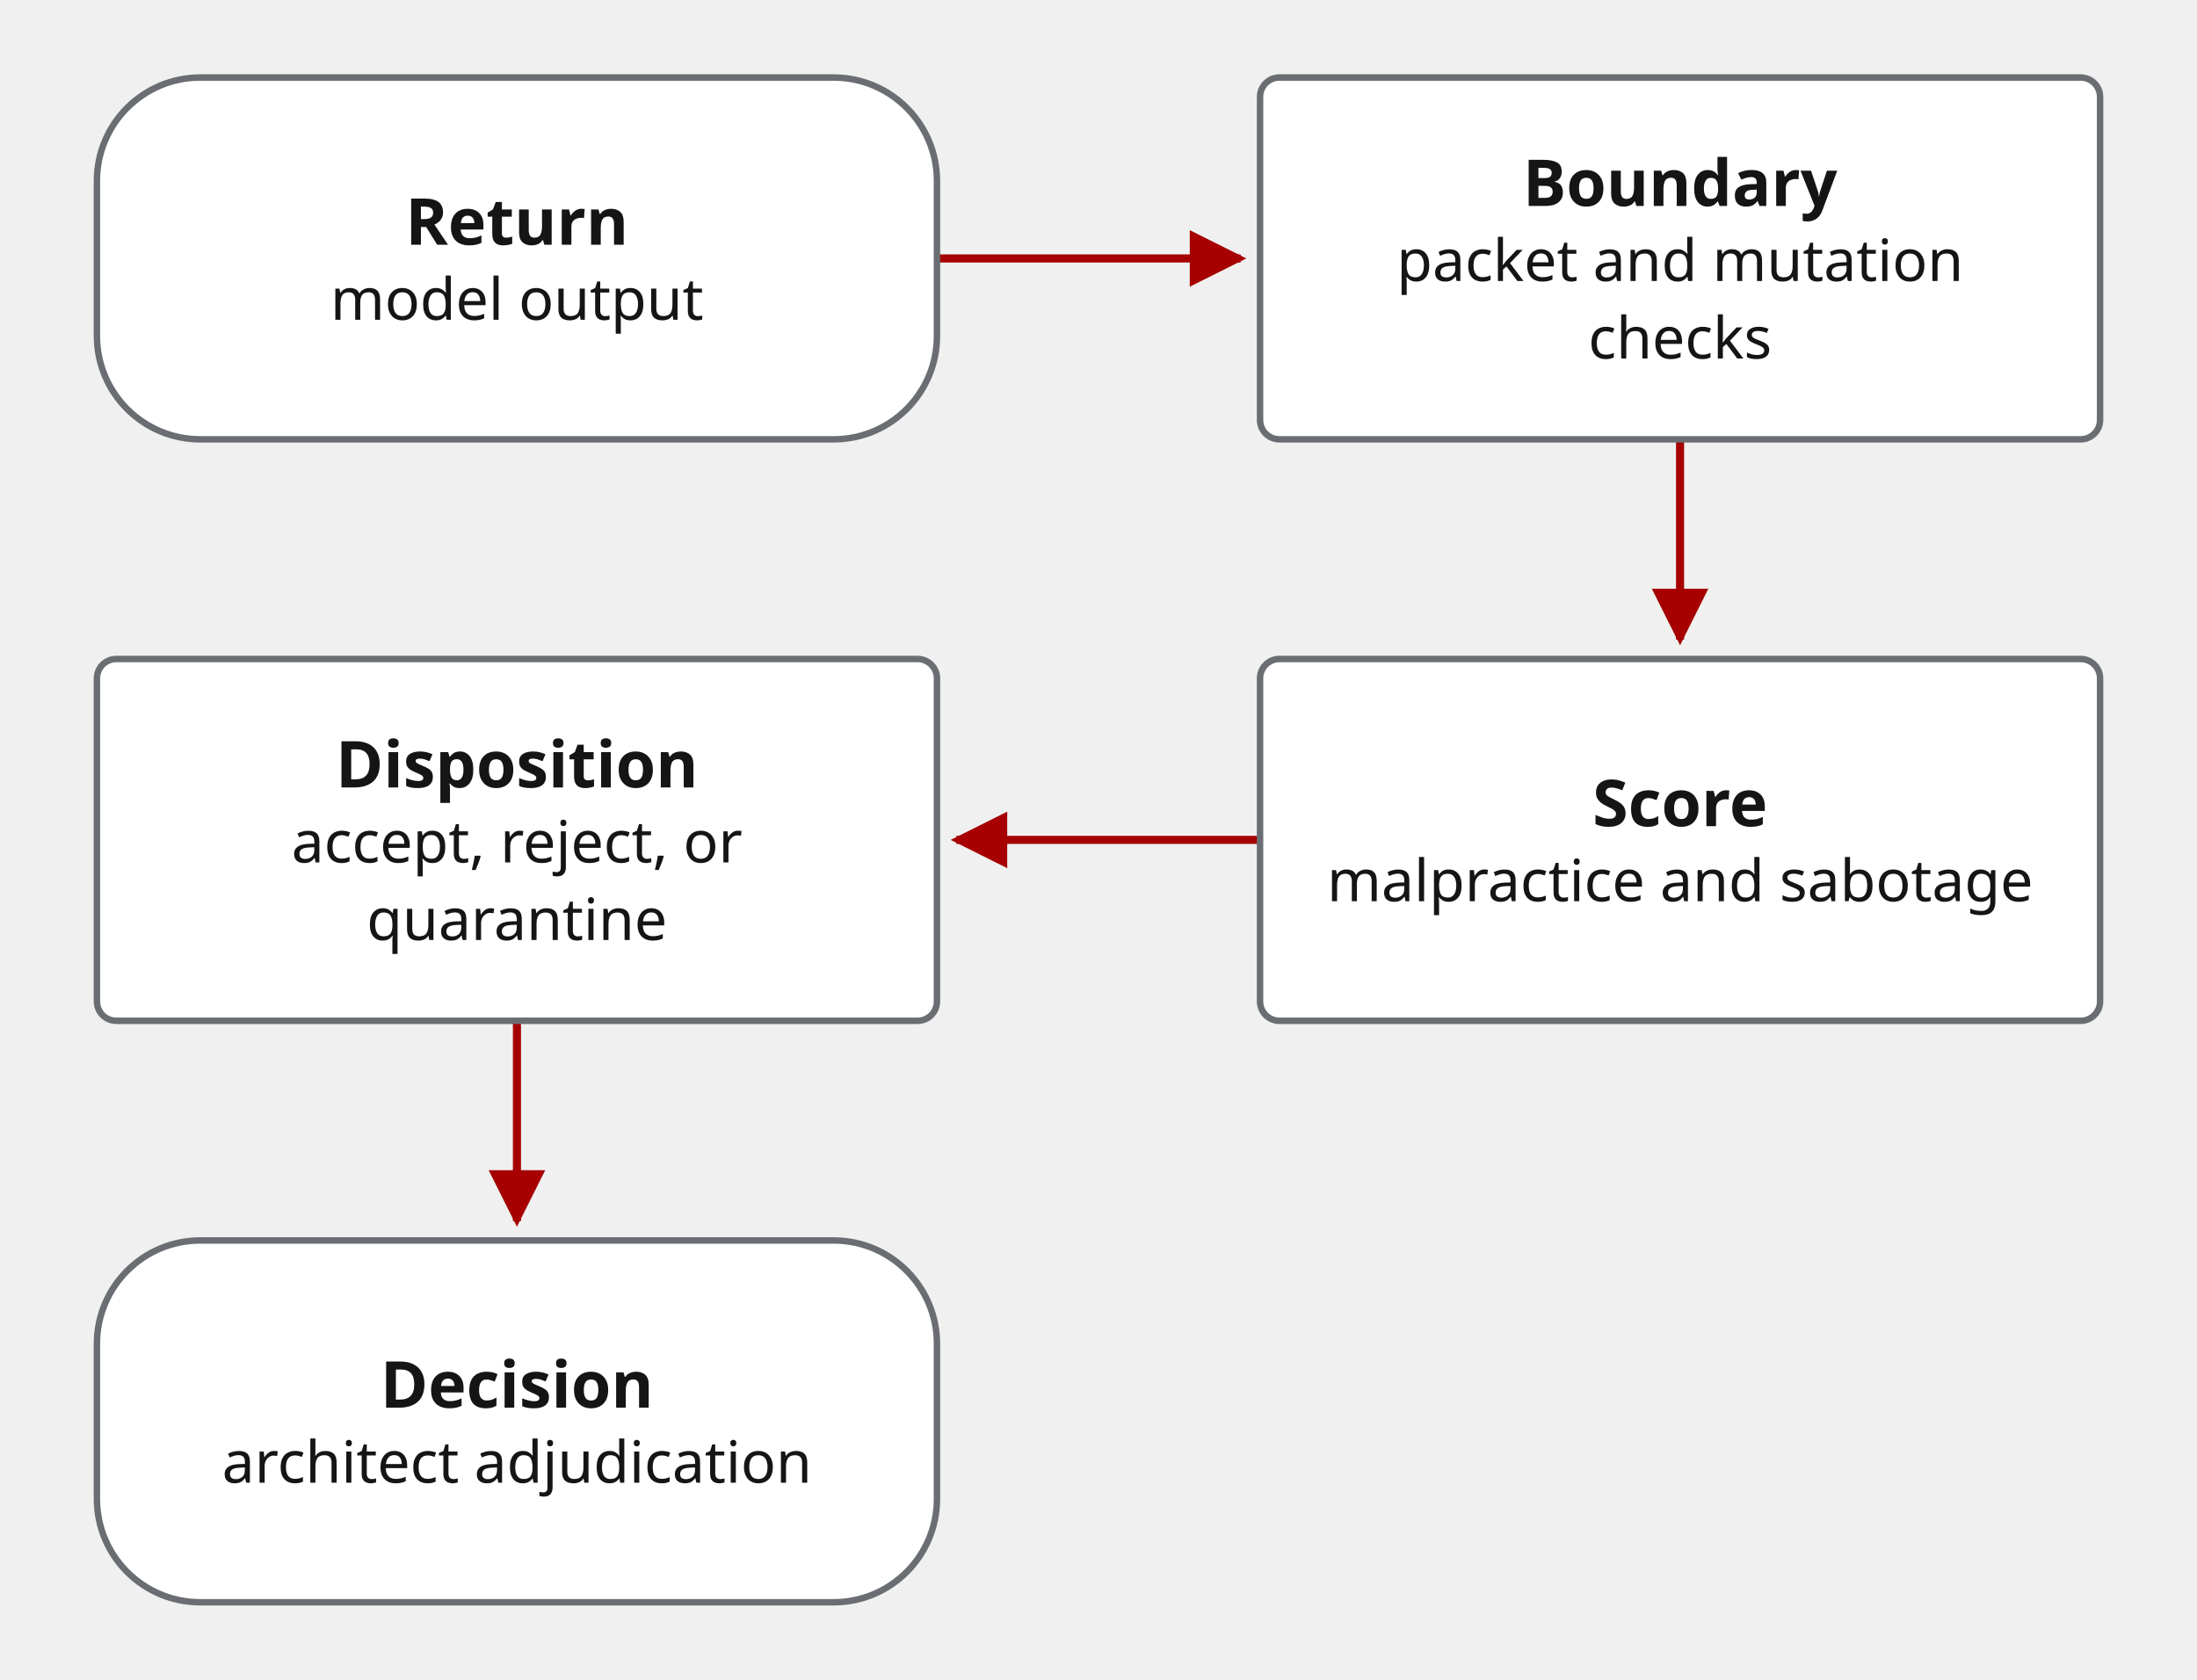
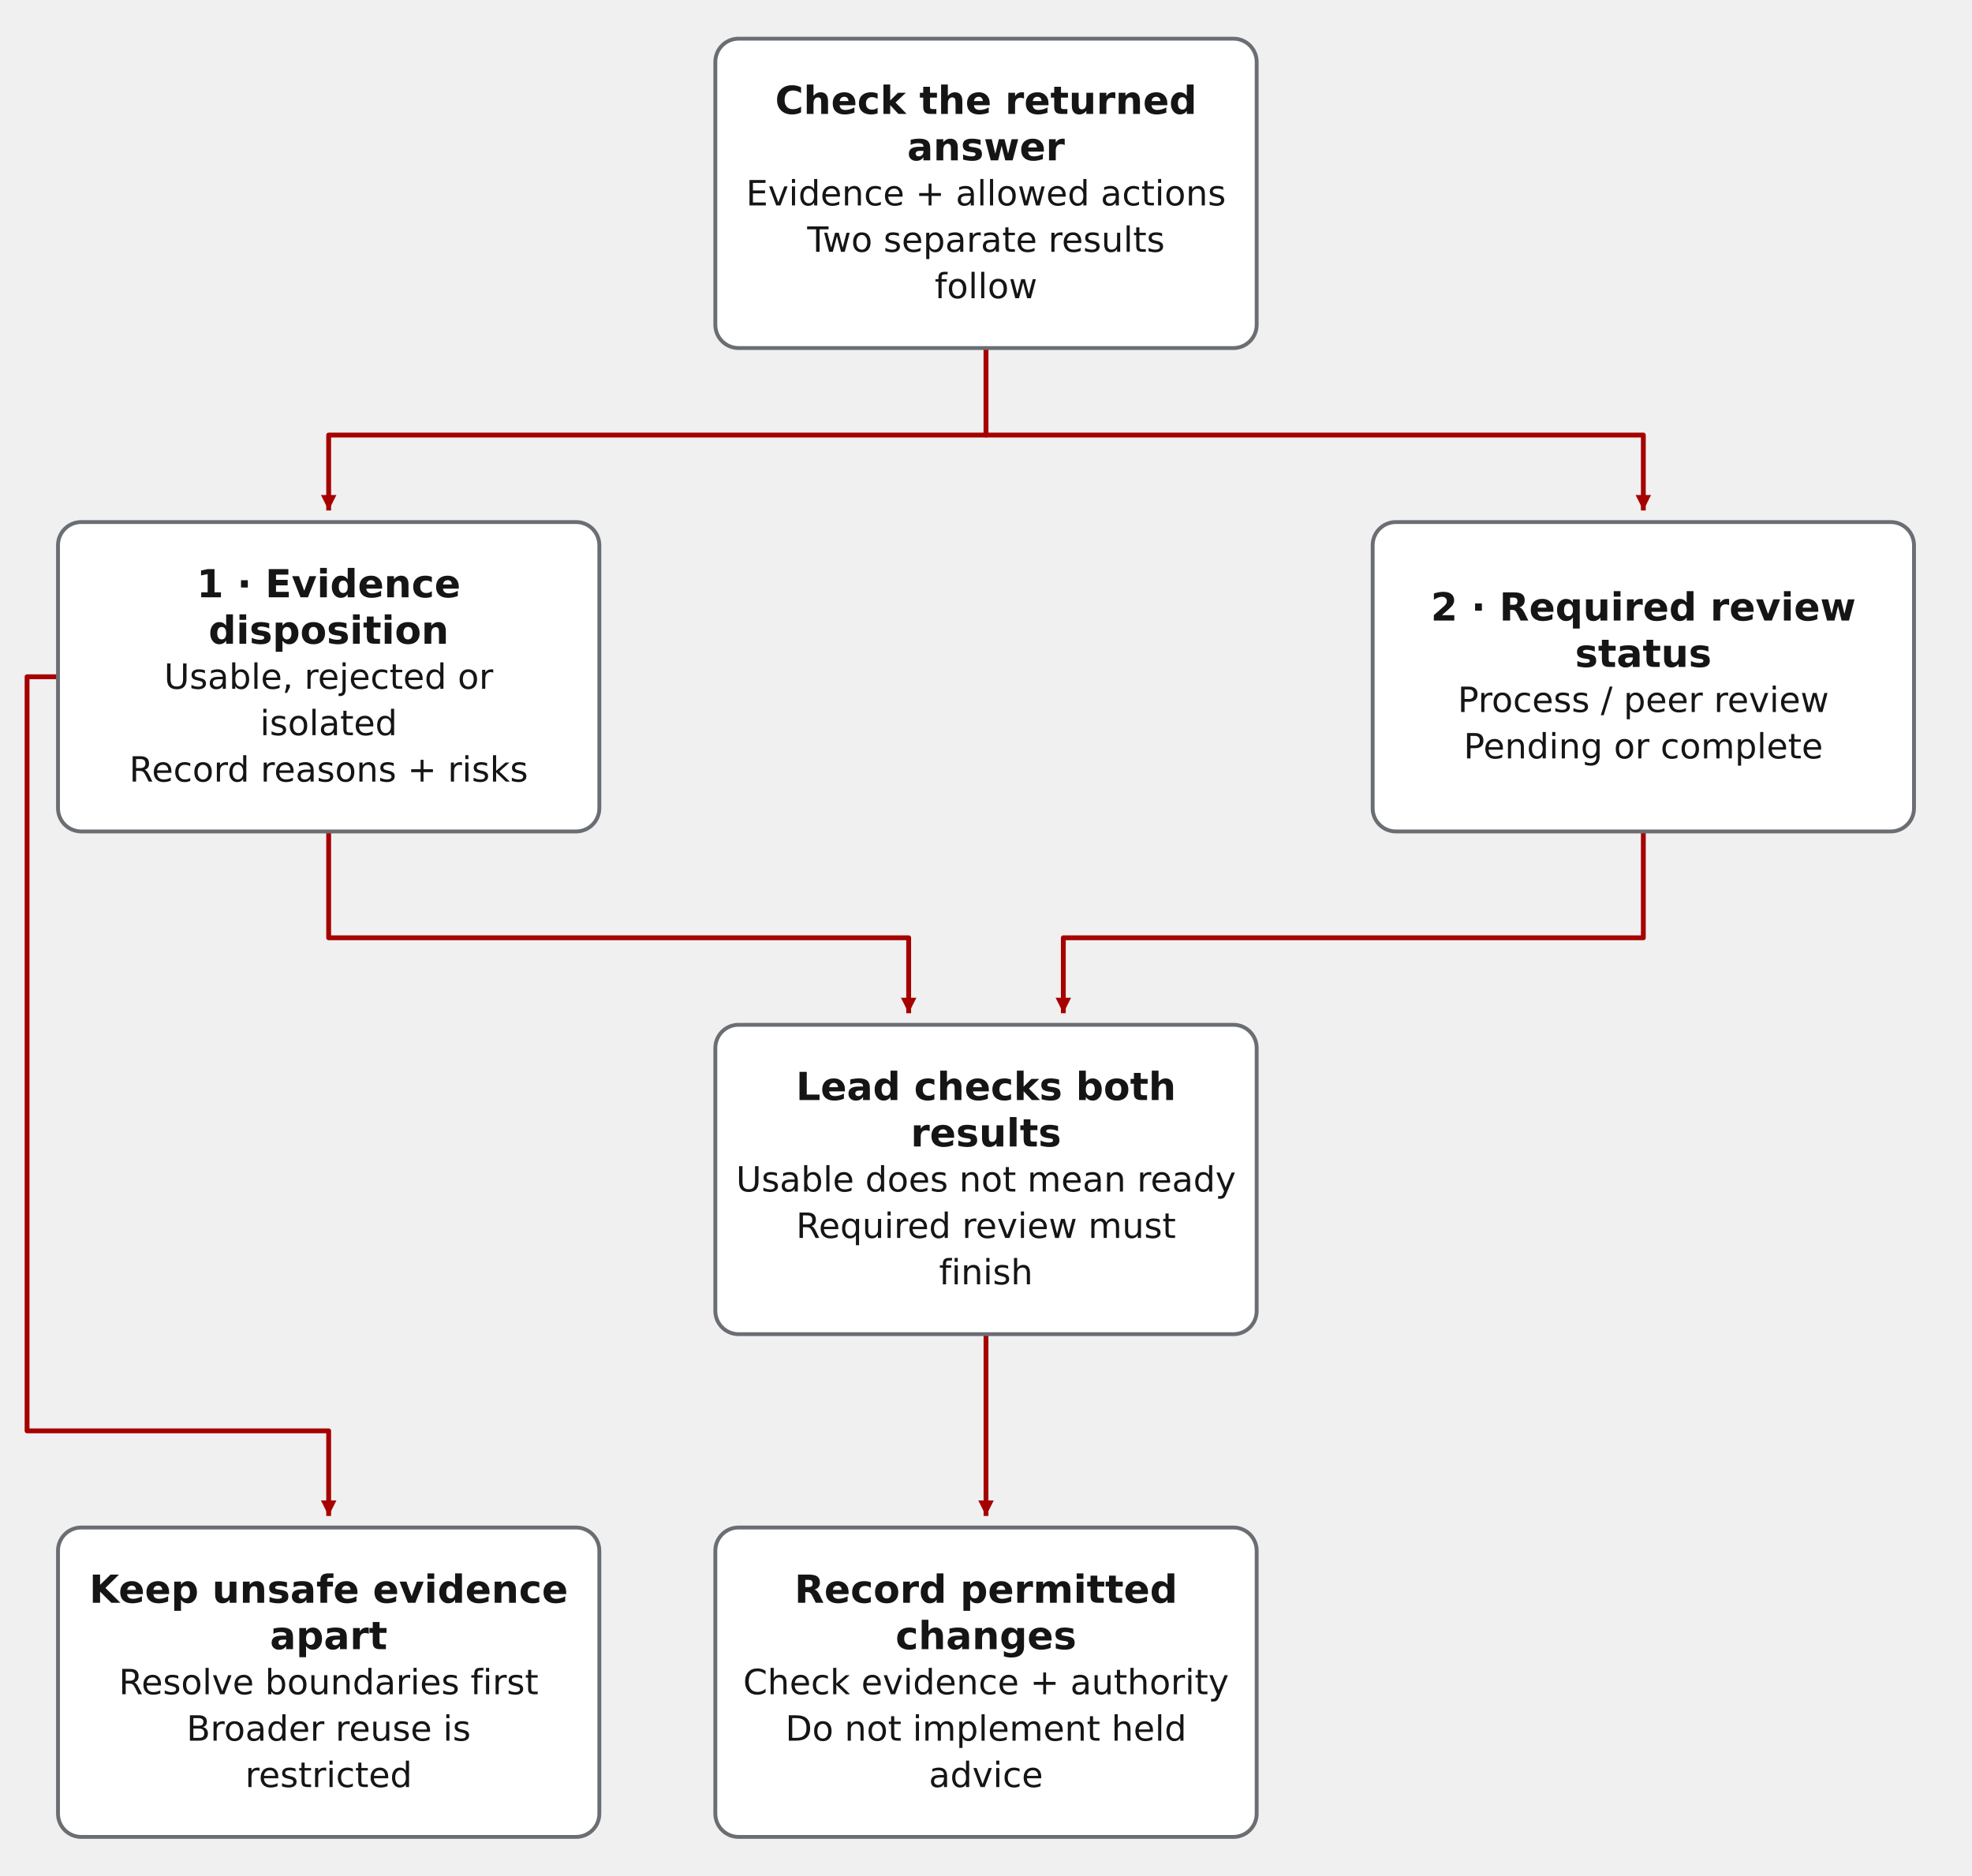
- <svg xmlns="http://www.w3.org/2000/svg" width="680" height="520" viewBox="0 0 680 520" role="img" aria-labelledby="title desc" font-family="system-ui, sans-serif" fill="#151515">
+ <svg xmlns="http://www.w3.org/2000/svg" width="1020" height="970" viewBox="0 0 1020 970" role="img" aria-labelledby="title desc" font-family="DejaVu Sans, sans-serif" fill="#151515">
+   <style id="diagram-theme">
+   /* Inherited color-scheme also follows an explicit page selection. */
+   @media (prefers-color-scheme: dark) {
+     [fill="#151515"] { fill: #edf2f9; }
+     [stroke="#151515"] { stroke: #edf2f9; }
+     [fill="#fff"] { fill: #1b2d44; }
+     [stroke="#fff"] { stroke: #111923; }
+     [fill="#6a6e73"] { fill: #8b9db4; }
+     [stroke="#6a6e73"] { stroke: #8b9db4; }
+     [fill="#fff4e5"] { fill: #332a1c; }
+     [stroke="#fff4e5"] { stroke: #332a1c; }
+     [fill="#8f5200"] { fill: #efb46f; }
+     [stroke="#8f5200"] { stroke: #efb46f; }
+     [fill="#a60000"] { fill: #ff8795; }
+     [stroke="#a60000"] { stroke: #ff8795; }
+     [fill="#760000"] { fill: #ffb1ba; }
+     [stroke="#760000"] { stroke: #ffb1ba; }
+   }
+ </style>
  <defs>
-     <marker id="arrow" viewBox="0 0 10 10" refX="9" refY="5" markerWidth="7" markerHeight="7" orient="auto-start-reverse">
-       <path d="M 0 0 L 10 5 L 0 10 z" fill="#a60000" />
+     <marker id="arrow" markerUnits="userSpaceOnUse" viewBox="0 0 8 8" refX="8" refY="4" markerWidth="8" markerHeight="8" orient="auto-start-reverse">
+       <path d="M 0 0 L 8 4 L 0 8 z" fill="#a60000" />
    </marker>
  </defs>
-   <path data-from="0" data-to="1" d="M 290,80 H 384" fill="none" stroke="#a60000" stroke-width="2.5" stroke-linejoin="round" marker-end="url(#arrow)" />
-   <path data-from="1" data-to="2" d="M 520,136 V 198" fill="none" stroke="#a60000" stroke-width="2.5" stroke-linejoin="round" marker-end="url(#arrow)" />
-   <path data-from="2" data-to="3" d="M 390,260 H 296" fill="none" stroke="#a60000" stroke-width="2.5" stroke-linejoin="round" marker-end="url(#arrow)" />
-   <path data-from="3" data-to="4" d="M 160,316 V 378" fill="none" stroke="#a60000" stroke-width="2.5" stroke-linejoin="round" marker-end="url(#arrow)" />
-   <g data-node="0" data-x="160" data-y="80" data-width="260" data-height="112">
-     <rect x="30.0" y="24.0" width="260" height="112" rx="32" fill="#fff" stroke="#6a6e73" stroke-width="2" />
-     <text x="160" y="68" text-anchor="middle" dominant-baseline="central" font-size="20" font-weight="600">Return</text>
-     <text x="160" y="92" text-anchor="middle" dominant-baseline="central" font-size="18" font-weight="400">model output</text>
+   <path data-from="return" data-to="evidence" d="M 510,180 V 225 H 170 V 264" fill="none" stroke="#a60000" stroke-width="2.5" stroke-linejoin="round" marker-end="url(#arrow)" />
+   <path data-from="return" data-to="review" d="M 510,180 V 225 H 850 V 264" fill="none" stroke="#a60000" stroke-width="2.5" stroke-linejoin="round" marker-end="url(#arrow)" />
+   <path data-from="evidence" data-to="both" d="M 170,430 V 485 H 470 V 524" fill="none" stroke="#a60000" stroke-width="2.5" stroke-linejoin="round" marker-end="url(#arrow)" />
+   <path data-from="review" data-to="both" d="M 850,430 V 485 H 550 V 524" fill="none" stroke="#a60000" stroke-width="2.5" stroke-linejoin="round" marker-end="url(#arrow)" />
+   <path data-from="evidence" data-to="isolated" d="M 30,350 H 14 V 740 H 170 V 784" fill="none" stroke="#a60000" stroke-width="2.5" stroke-linejoin="round" marker-end="url(#arrow)" />
+   <path data-from="both" data-to="decision" d="M 510,690 V 784" fill="none" stroke="#a60000" stroke-width="2.5" stroke-linejoin="round" marker-end="url(#arrow)" />
+   <g data-node="return" data-x="510" data-y="100" data-width="280" data-height="160">
+     <rect x="370.0" y="20.0" width="280" height="160" rx="12" fill="#fff" stroke="#6a6e73" stroke-width="2" />
+     <text x="510" y="52" text-anchor="middle" dominant-baseline="central" font-size="20" font-weight="600">Check the returned</text>
+     <text x="510" y="76" text-anchor="middle" dominant-baseline="central" font-size="20" font-weight="600">answer</text>
+     <text x="510" y="100" text-anchor="middle" dominant-baseline="central" font-size="18" font-weight="400">Evidence + allowed actions</text>
+     <text x="510" y="124" text-anchor="middle" dominant-baseline="central" font-size="18" font-weight="400">Two separate results</text>
+     <text x="510" y="148" text-anchor="middle" dominant-baseline="central" font-size="18" font-weight="400">follow</text>
  </g>
-   <g data-node="1" data-x="520" data-y="80" data-width="260" data-height="112">
-     <rect x="390.0" y="24.0" width="260" height="112" rx="6" fill="#fff" stroke="#6a6e73" stroke-width="2" />
-     <text x="520" y="56" text-anchor="middle" dominant-baseline="central" font-size="20" font-weight="600">Boundary</text>
-     <text x="520" y="80" text-anchor="middle" dominant-baseline="central" font-size="18" font-weight="400">packet and mutation</text>
-     <text x="520" y="104" text-anchor="middle" dominant-baseline="central" font-size="18" font-weight="400">checks</text>
+   <g data-node="evidence" data-x="170" data-y="350" data-width="280" data-height="160">
+     <rect x="30.0" y="270.0" width="280" height="160" rx="12" fill="#fff" stroke="#6a6e73" stroke-width="2" />
+     <text x="170" y="302" text-anchor="middle" dominant-baseline="central" font-size="20" font-weight="600">1 · Evidence</text>
+     <text x="170" y="326" text-anchor="middle" dominant-baseline="central" font-size="20" font-weight="600">disposition</text>
+     <text x="170" y="350" text-anchor="middle" dominant-baseline="central" font-size="18" font-weight="400">Usable, rejected or</text>
+     <text x="170" y="374" text-anchor="middle" dominant-baseline="central" font-size="18" font-weight="400">isolated</text>
+     <text x="170" y="398" text-anchor="middle" dominant-baseline="central" font-size="18" font-weight="400">Record reasons + risks</text>
  </g>
-   <g data-node="2" data-x="520" data-y="260" data-width="260" data-height="112">
-     <rect x="390.0" y="204.0" width="260" height="112" rx="6" fill="#fff" stroke="#6a6e73" stroke-width="2" />
-     <text x="520" y="248" text-anchor="middle" dominant-baseline="central" font-size="20" font-weight="600">Score</text>
-     <text x="520" y="272" text-anchor="middle" dominant-baseline="central" font-size="18" font-weight="400">malpractice and sabotage</text>
+   <g data-node="review" data-x="850" data-y="350" data-width="280" data-height="160">
+     <rect x="710.0" y="270.0" width="280" height="160" rx="12" fill="#fff" stroke="#6a6e73" stroke-width="2" />
+     <text x="850" y="314" text-anchor="middle" dominant-baseline="central" font-size="20" font-weight="600">2 · Required review</text>
+     <text x="850" y="338" text-anchor="middle" dominant-baseline="central" font-size="20" font-weight="600">status</text>
+     <text x="850" y="362" text-anchor="middle" dominant-baseline="central" font-size="18" font-weight="400">Process / peer review</text>
+     <text x="850" y="386" text-anchor="middle" dominant-baseline="central" font-size="18" font-weight="400">Pending or complete</text>
  </g>
-   <g data-node="3" data-x="160" data-y="260" data-width="260" data-height="112">
-     <rect x="30.0" y="204.0" width="260" height="112" rx="6" fill="#fff" stroke="#6a6e73" stroke-width="2" />
-     <text x="160" y="236" text-anchor="middle" dominant-baseline="central" font-size="20" font-weight="600">Disposition</text>
-     <text x="160" y="260" text-anchor="middle" dominant-baseline="central" font-size="18" font-weight="400">accept, reject, or</text>
-     <text x="160" y="284" text-anchor="middle" dominant-baseline="central" font-size="18" font-weight="400">quarantine</text>
+   <g data-node="both" data-x="510" data-y="610" data-width="280" data-height="160">
+     <rect x="370.0" y="530.0" width="280" height="160" rx="12" fill="#fff" stroke="#6a6e73" stroke-width="2" />
+     <text x="510" y="562" text-anchor="middle" dominant-baseline="central" font-size="20" font-weight="600">Lead checks both</text>
+     <text x="510" y="586" text-anchor="middle" dominant-baseline="central" font-size="20" font-weight="600">results</text>
+     <text x="510" y="610" text-anchor="middle" dominant-baseline="central" font-size="18" font-weight="400">Usable does not mean ready</text>
+     <text x="510" y="634" text-anchor="middle" dominant-baseline="central" font-size="18" font-weight="400">Required review must</text>
+     <text x="510" y="658" text-anchor="middle" dominant-baseline="central" font-size="18" font-weight="400">finish</text>
  </g>
-   <g data-node="4" data-x="160" data-y="440" data-width="260" data-height="112">
-     <rect x="30.0" y="384.0" width="260" height="112" rx="32" fill="#fff" stroke="#6a6e73" stroke-width="2" />
-     <text x="160" y="428" text-anchor="middle" dominant-baseline="central" font-size="20" font-weight="600">Decision</text>
-     <text x="160" y="452" text-anchor="middle" dominant-baseline="central" font-size="18" font-weight="400">architect adjudication</text>
+   <g data-node="isolated" data-x="170" data-y="870" data-width="280" data-height="160">
+     <rect x="30.0" y="790.0" width="280" height="160" rx="12" fill="#fff" stroke="#6a6e73" stroke-width="2" />
+     <text x="170" y="822" text-anchor="middle" dominant-baseline="central" font-size="20" font-weight="600">Keep unsafe evidence</text>
+     <text x="170" y="846" text-anchor="middle" dominant-baseline="central" font-size="20" font-weight="600">apart</text>
+     <text x="170" y="870" text-anchor="middle" dominant-baseline="central" font-size="18" font-weight="400">Resolve boundaries first</text>
+     <text x="170" y="894" text-anchor="middle" dominant-baseline="central" font-size="18" font-weight="400">Broader reuse is</text>
+     <text x="170" y="918" text-anchor="middle" dominant-baseline="central" font-size="18" font-weight="400">restricted</text>
+   </g>
+   <g data-node="decision" data-x="510" data-y="870" data-width="280" data-height="160">
+     <rect x="370.0" y="790.0" width="280" height="160" rx="12" fill="#fff" stroke="#6a6e73" stroke-width="2" />
+     <text x="510" y="822" text-anchor="middle" dominant-baseline="central" font-size="20" font-weight="600">Record permitted</text>
+     <text x="510" y="846" text-anchor="middle" dominant-baseline="central" font-size="20" font-weight="600">changes</text>
+     <text x="510" y="870" text-anchor="middle" dominant-baseline="central" font-size="18" font-weight="400">Check evidence + authority</text>
+     <text x="510" y="894" text-anchor="middle" dominant-baseline="central" font-size="18" font-weight="400">Do not implement held</text>
+     <text x="510" y="918" text-anchor="middle" dominant-baseline="central" font-size="18" font-weight="400">advice</text>
  </g>
</svg>
